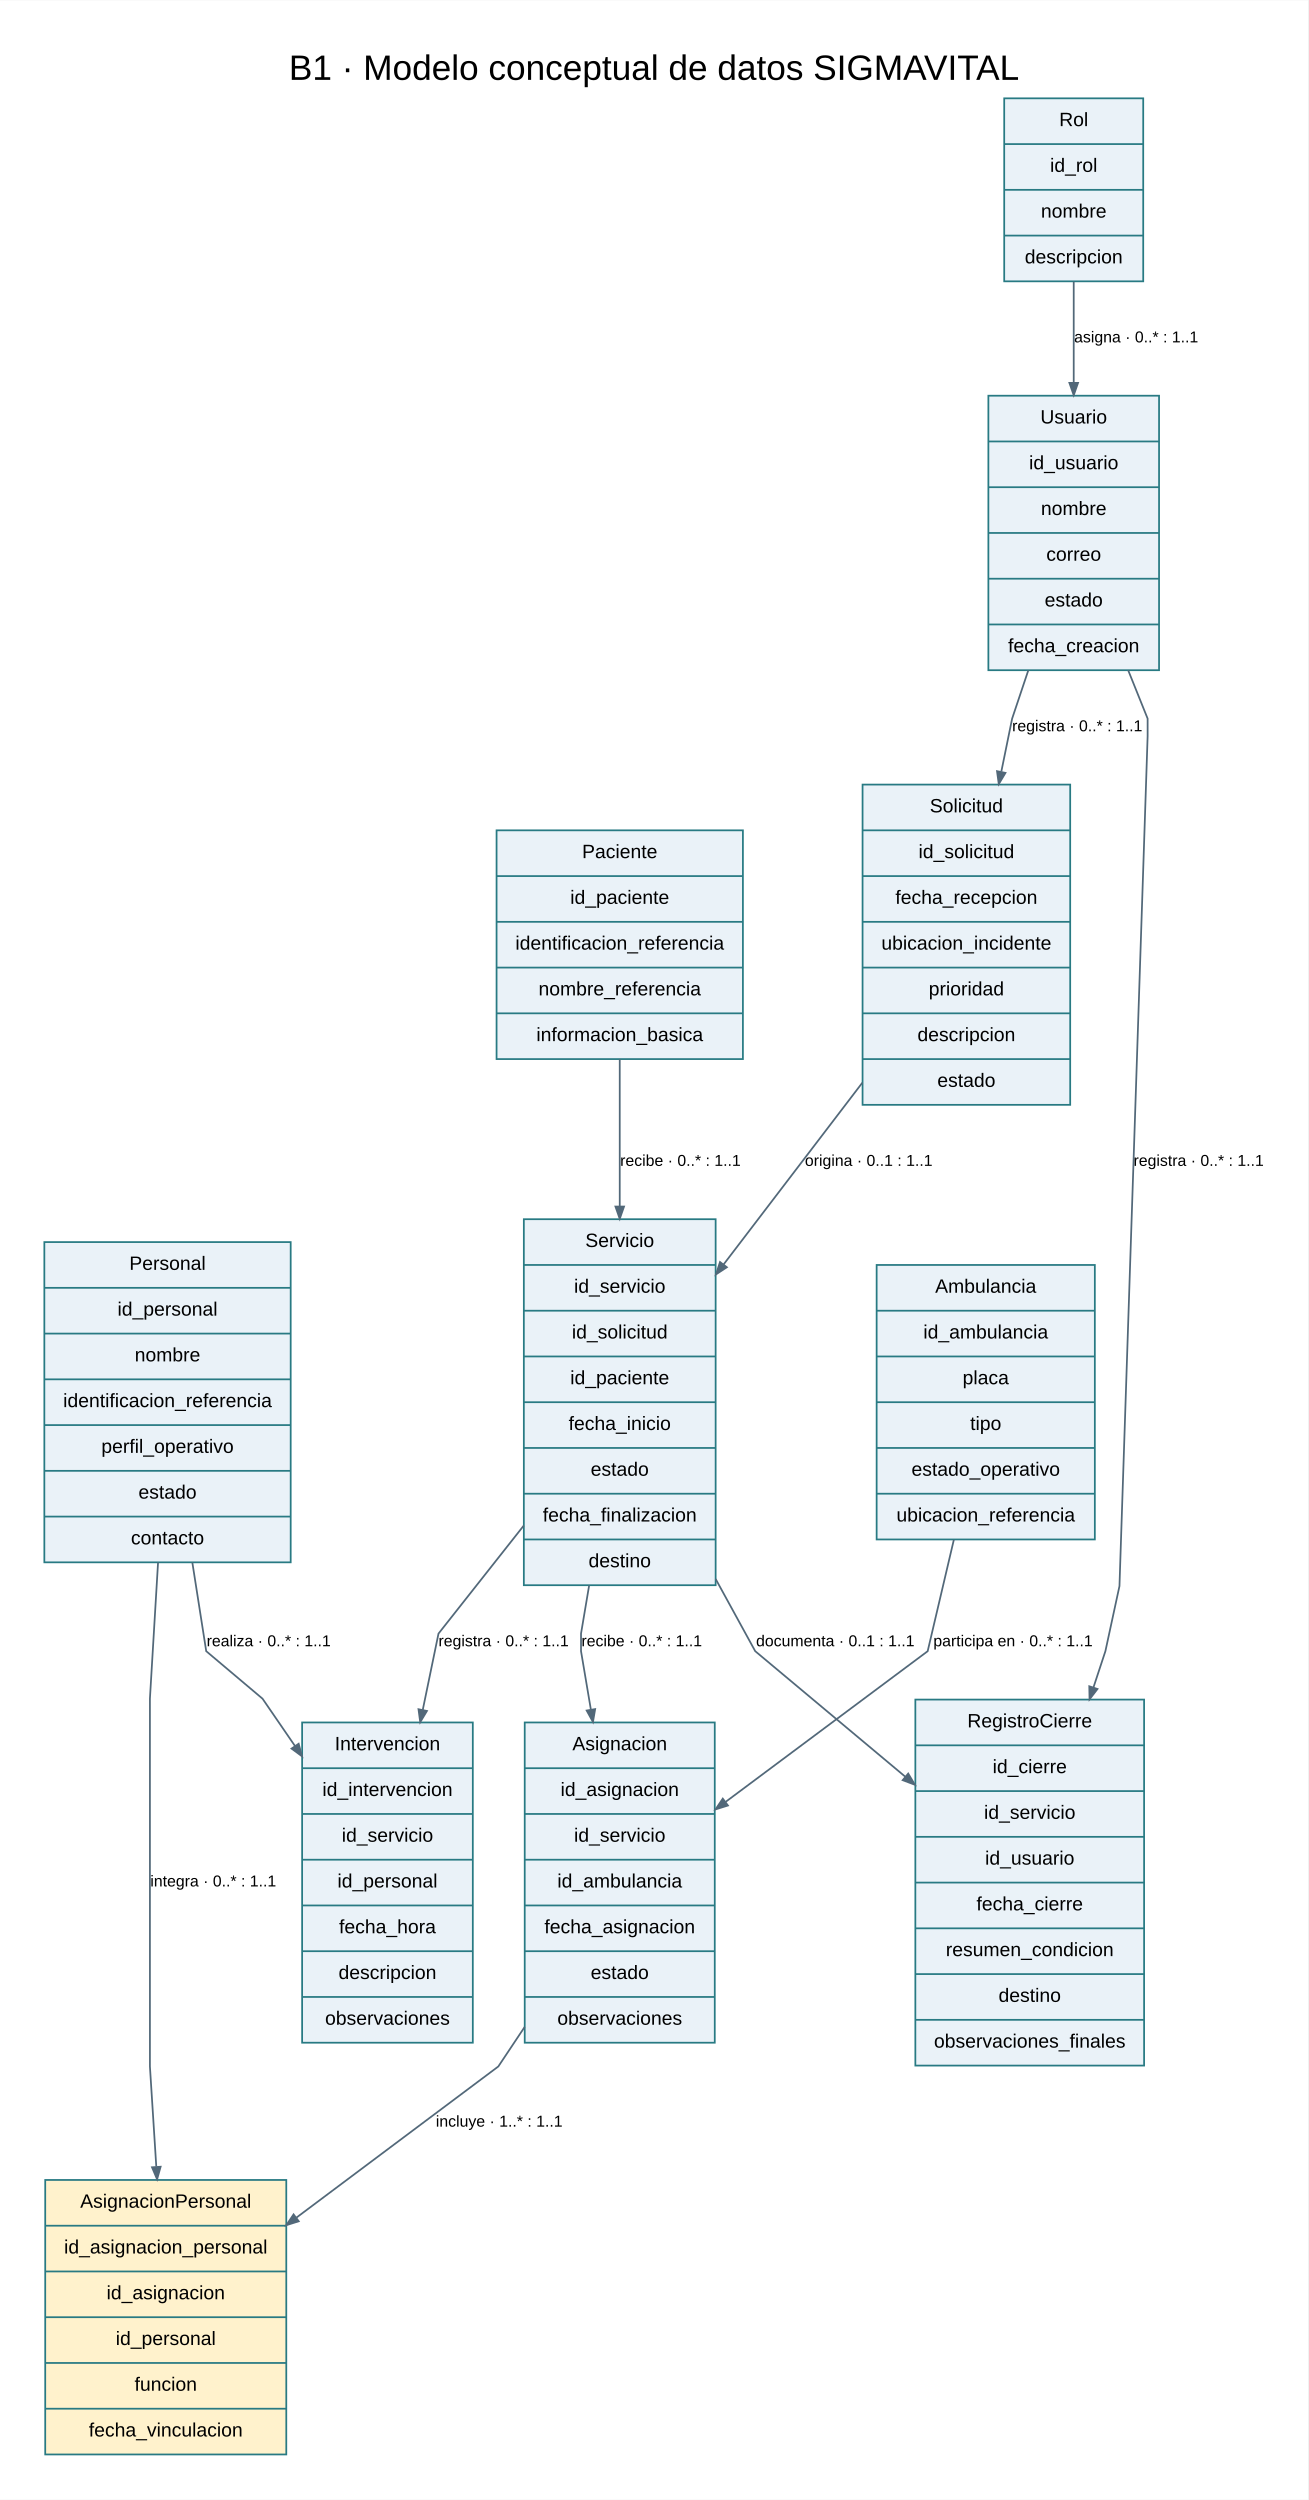
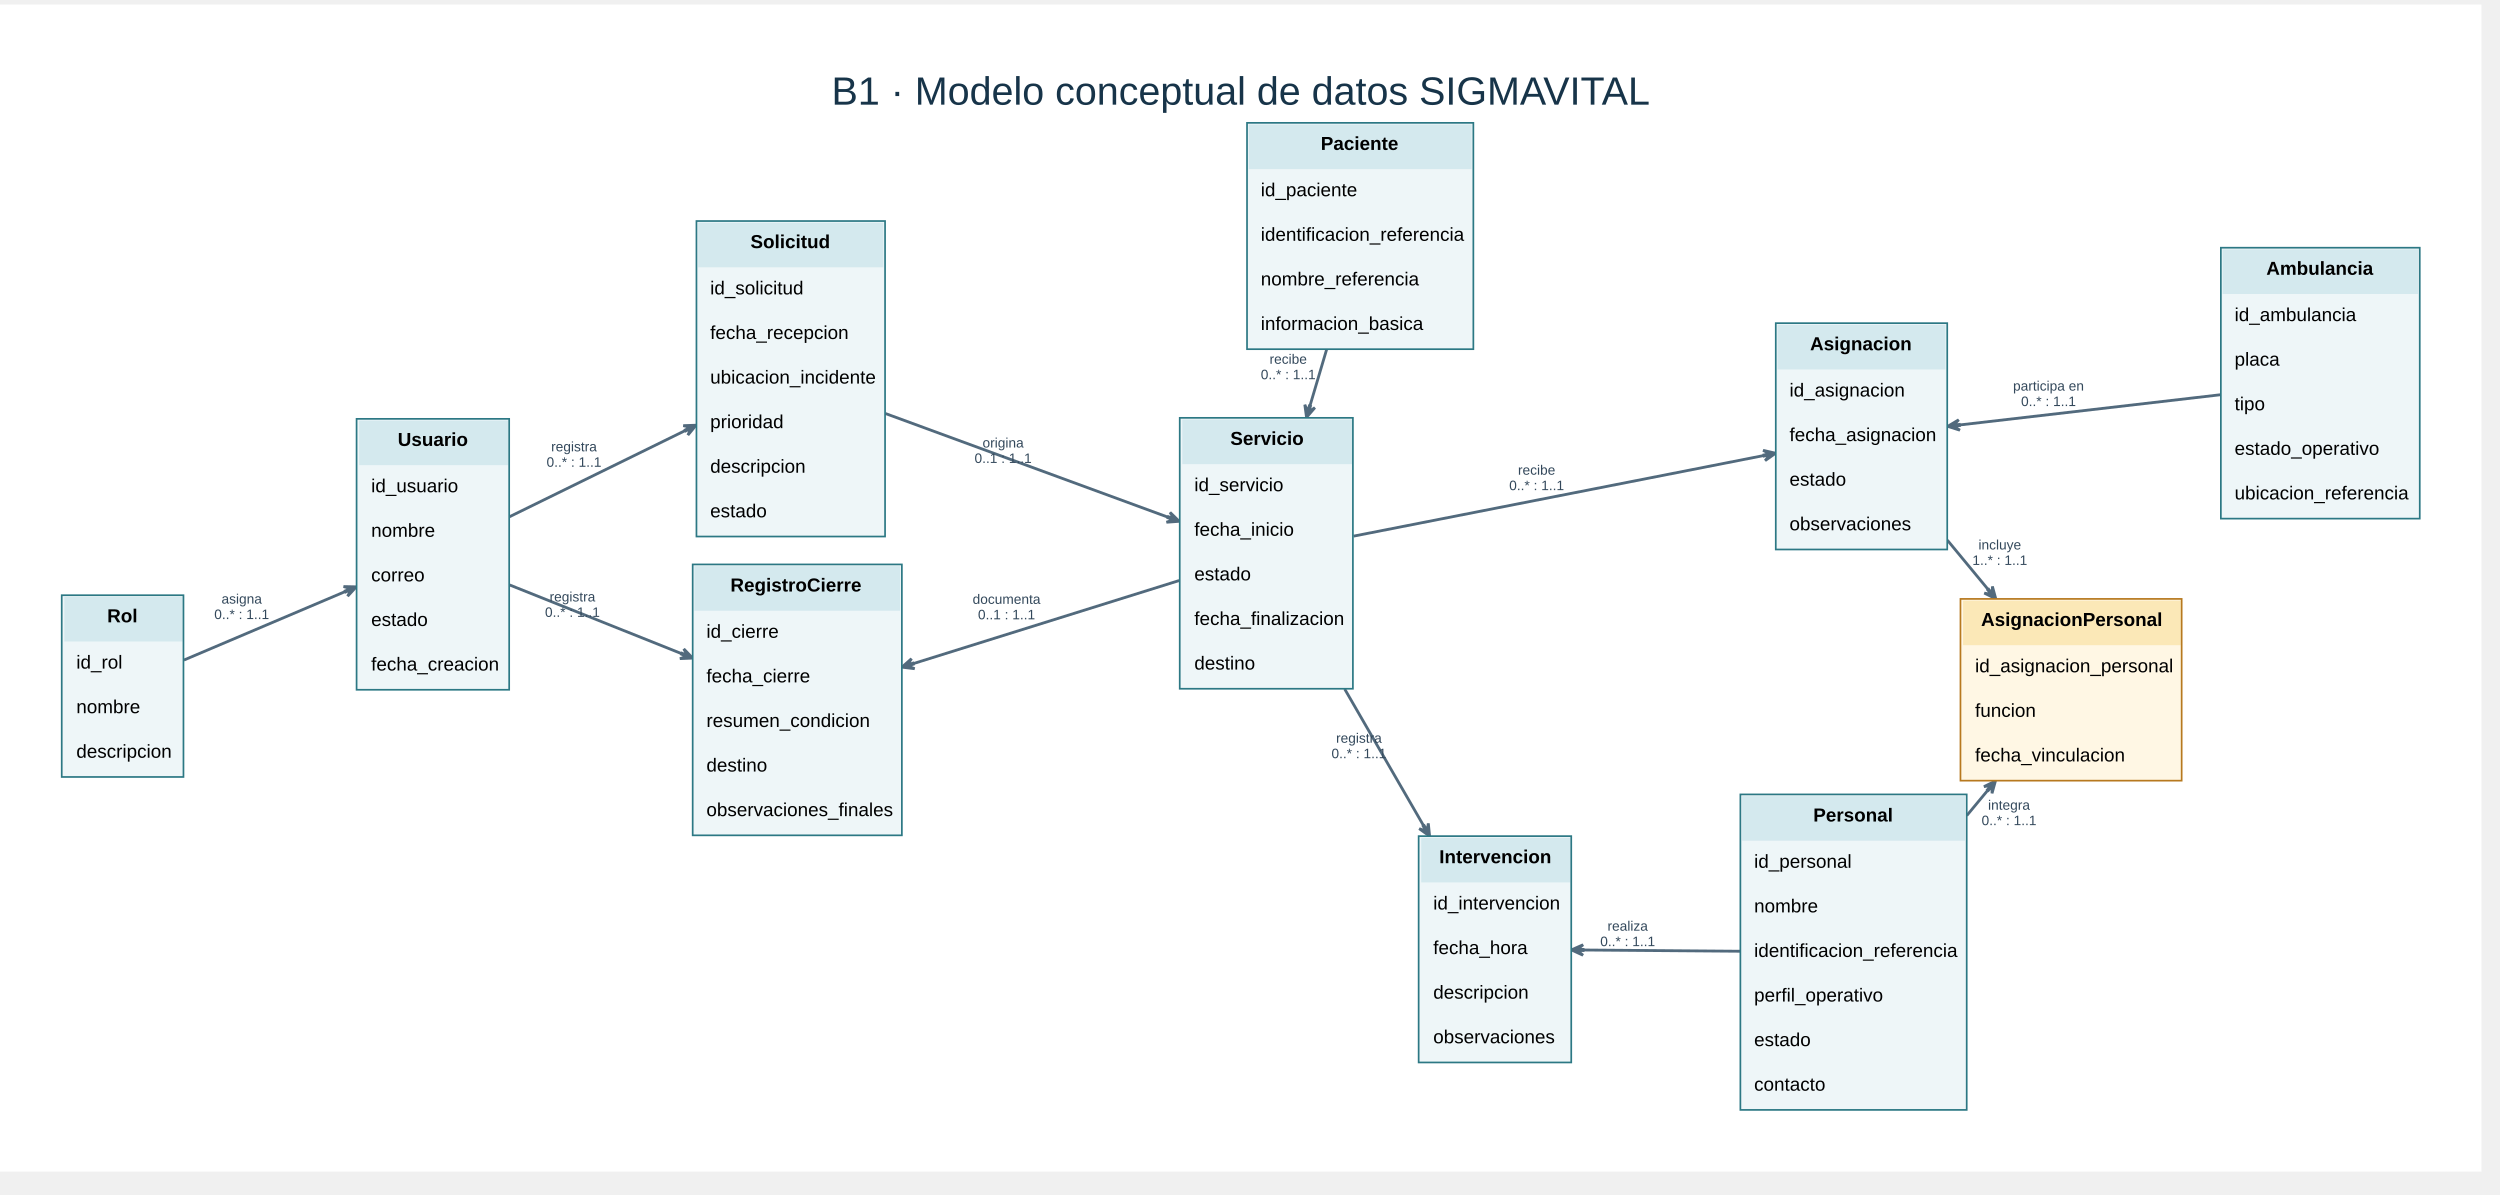
- <svg xmlns="http://www.w3.org/2000/svg" width="743pt" height="1420pt" viewBox="0.00 0.00 743.40 1420.40">
-   <g id="graph0" class="graph" transform="scale(1 1) rotate(0) translate(25.2 1395.2)">
-     <polygon fill="white" stroke="transparent" points="-25.2,25.2 -25.2,-1395.2 718.2,-1395.2 718.2,25.2 -25.2,25.2" />
-     <text text-anchor="middle" x="346.5" y="-1350" font-family="Arial" font-size="20.00">B1 · Modelo conceptual de datos SIGMAVITAL</text>
+ <svg xmlns="http://www.w3.org/2000/svg" width="1469pt" height="702pt" viewBox="10.80 10.80 1458.03 691.46">
+   <g id="graph0" class="graph" transform="scale(1 1) rotate(0) translate(46.8 655.46)">
+     <polygon fill="white" stroke="transparent" points="-36,36 -36,-644.66 1411.23,-644.66 1411.23,36 -36,36" />
+     <text text-anchor="middle" x="687.61" y="-586.26" font-family="Arial" font-size="23.00" fill="#173449">B1 · Modelo conceptual de datos SIGMAVITAL</text>
+     <g id="rel1" class="edge">
+       <path fill="none" stroke="#526a7d" stroke-width="1.65" d="M71.25,-262.35C98.18,-273.79 135.46,-289.63 165.51,-302.39" />
+       <polygon fill="#526a7d" stroke="#526a7d" stroke-width="1.65" points="171.8,-305.06 164.35,-305.22 168.55,-304.03 165.42,-302.7 165.54,-302.4 165.67,-302.1 168.8,-303.43 166.74,-299.59 171.8,-305.06 171.8,-305.06" />
+       <text text-anchor="middle" x="104.96" y="-295.28" font-family="Arial" font-size="8.00" fill="#33485b">asigna</text>
+       <text text-anchor="middle" x="104.96" y="-286.28" font-family="Arial" font-size="8.00" fill="#33485b">0..* : 1..1</text>
+     </g>
+     <g id="rel2" class="edge">
+       <path fill="none" stroke="#526a7d" stroke-width="1.65" d="M260.98,-345.86C290.84,-360.51 330.56,-379.99 363.46,-396.13" />
+       <polygon fill="#526a7d" stroke="#526a7d" stroke-width="1.65" points="369.95,-399.31 362.49,-399.06 366.75,-398.1 363.7,-396.6 363.84,-396.31 363.99,-396.02 367.04,-397.52 365.19,-393.56 369.95,-399.31 369.95,-399.31" />
+       <text text-anchor="middle" x="298.75" y="-384.08" font-family="Arial" font-size="8.00" fill="#33485b">registra</text>
+       <text text-anchor="middle" x="298.75" y="-375.08" font-family="Arial" font-size="8.00" fill="#33485b">0..* : 1..1</text>
+     </g>
+     <g id="rel12" class="edge">
+       <path fill="none" stroke="#526a7d" stroke-width="1.65" d="M261.01,-306.23C290.11,-294.61 328.65,-279.21 361.48,-266.1" />
+       <polygon fill="#526a7d" stroke="#526a7d" stroke-width="1.65" points="367.96,-263.5 362.78,-268.87 364.92,-265.07 361.77,-266.33 361.65,-266.03 361.53,-265.73 364.68,-264.46 360.51,-263.19 367.96,-263.5 367.96,-263.5" />
+       <text text-anchor="middle" x="297.84" y="-296.53" font-family="Arial" font-size="8.00" fill="#33485b">registra</text>
+       <text text-anchor="middle" x="297.84" y="-287.53" font-family="Arial" font-size="8.00" fill="#33485b">0..* : 1..1</text>
+     </g>
+     <g id="rel3" class="edge">
+       <path fill="none" stroke="#526a7d" stroke-width="1.65" d="M480.31,-406.17C528.09,-388.64 596.95,-363.37 645.33,-345.62" />
+       <polygon fill="#526a7d" stroke="#526a7d" stroke-width="1.65" points="651.71,-343.27 646.38,-348.49 648.63,-344.75 645.44,-345.92 645.33,-345.61 645.22,-345.31 648.41,-344.14 644.28,-342.74 651.71,-343.27 651.71,-343.27" />
+       <text text-anchor="middle" x="549.02" y="-386.32" font-family="Arial" font-size="8.00" fill="#33485b">origina</text>
+       <text text-anchor="middle" x="549.02" y="-377.32" font-family="Arial" font-size="8.00" fill="#33485b">0..1 : 1..1</text>
+     </g>
+     <g id="rel11" class="edge">
+       <path fill="none" stroke="#526a7d" stroke-width="1.65" d="M651.72,-308.74C608.04,-295.09 544.68,-275.29 496.7,-260.3" />
+       <polygon fill="#526a7d" stroke="#526a7d" stroke-width="1.65" points="490.04,-258.21 497.44,-257.32 493.38,-258.92 496.62,-259.93 496.53,-260.24 496.43,-260.55 493.19,-259.54 495.61,-263.16 490.04,-258.21 490.04,-258.21" />
+       <text text-anchor="middle" x="551.02" y="-295.12" font-family="Arial" font-size="8.00" fill="#33485b">documenta</text>
+       <text text-anchor="middle" x="551.02" y="-286.12" font-family="Arial" font-size="8.00" fill="#33485b">0..1 : 1..1</text>
+     </g>
+     <g id="rel5" class="edge">
+       <path fill="none" stroke="#526a7d" stroke-width="1.65" d="M753.38,-334.62C817.19,-347.15 926.31,-368.6 992.82,-381.67" />
+       <polygon fill="#526a7d" stroke="#526a7d" stroke-width="1.65" points="999.52,-382.98 992.25,-384.67 996.12,-382.65 992.78,-381.99 992.84,-381.67 992.91,-381.35 996.24,-382.01 993.43,-378.67 999.52,-382.98 999.52,-382.98" />
+       <text text-anchor="middle" x="860.18" y="-370.45" font-family="Arial" font-size="8.00" fill="#33485b">recibe</text>
+       <text text-anchor="middle" x="860.18" y="-361.45" font-family="Arial" font-size="8.00" fill="#33485b">0..* : 1..1</text>
+     </g>
+     <g id="rel9" class="edge">
+       <path fill="none" stroke="#526a7d" stroke-width="1.65" d="M748.23,-245.47C763.17,-219.6 779.67,-191.02 794.28,-165.71" />
+       <polygon fill="#526a7d" stroke="#526a7d" stroke-width="1.65" points="797.76,-159.68 797.01,-167.1 796.34,-162.79 794.64,-165.73 794.36,-165.57 794.08,-165.41 795.78,-162.46 791.71,-164.04 797.76,-159.68 797.76,-159.68" />
+       <text text-anchor="middle" x="756.53" y="-214.12" font-family="Arial" font-size="8.00" fill="#33485b">registra</text>
+       <text text-anchor="middle" x="756.53" y="-205.12" font-family="Arial" font-size="8.00" fill="#33485b">0..* : 1..1</text>
+     </g>
+     <g id="rel4" class="edge">
+       <path fill="none" stroke="#526a7d" stroke-width="1.65" d="M737.75,-443.64C734.56,-432.89 731.22,-421.6 727.93,-410.45" />
+       <polygon fill="#526a7d" stroke="#526a7d" stroke-width="1.65" points="725.99,-403.91 730.85,-409.56 727.27,-407.08 728.23,-410.34 727.92,-410.43 727.61,-410.52 726.64,-407.26 724.98,-411.3 725.99,-403.91 725.99,-403.91" />
+       <text text-anchor="middle" x="715.3" y="-435.14" font-family="Arial" font-size="8.00" fill="#33485b">recibe</text>
+       <text text-anchor="middle" x="715.3" y="-426.14" font-family="Arial" font-size="8.00" fill="#33485b">0..* : 1..1</text>
+     </g>
+     <g id="rel6" class="edge">
+       <path fill="none" stroke="#526a7d" stroke-width="1.65" d="M1259.17,-417.11C1213.99,-411.88 1151.64,-404.65 1106.72,-399.45" />
+       <polygon fill="#526a7d" stroke="#526a7d" stroke-width="1.65" points="1099.95,-398.66 1107.05,-396.41 1103.36,-398.73 1106.74,-399.12 1106.7,-399.45 1106.66,-399.77 1103.29,-399.38 1106.35,-402.48 1099.95,-398.66 1099.95,-398.66" />
+       <text text-anchor="middle" x="1158.7" y="-419.5" font-family="Arial" font-size="8.00" fill="#33485b">participa en</text>
+       <text text-anchor="middle" x="1158.7" y="-410.5" font-family="Arial" font-size="8.00" fill="#33485b">0..* : 1..1</text>
+     </g>
+     <g id="rel7" class="edge">
+       <path fill="none" stroke="#526a7d" stroke-width="1.65" d="M1099.72,-332.28C1107.54,-322.82 1115.61,-313.05 1123.4,-303.63" />
+       <polygon fill="#526a7d" stroke="#526a7d" stroke-width="1.65" points="1127.95,-298.13 1125.98,-305.32 1126.04,-300.96 1123.87,-303.58 1123.62,-303.37 1123.37,-303.17 1125.53,-300.55 1121.26,-301.42 1127.95,-298.13 1127.95,-298.13" />
+       <text text-anchor="middle" x="1130.31" y="-326.84" font-family="Arial" font-size="8.00" fill="#33485b">incluye</text>
+       <text text-anchor="middle" x="1130.31" y="-317.84" font-family="Arial" font-size="8.00" fill="#33485b">1..* : 1..1</text>
+     </g>
+     <g id="rel8" class="edge">
+       <path fill="none" stroke="#526a7d" stroke-width="1.65" d="M1111.04,-171.64C1115.19,-176.66 1119.34,-181.65 1123.39,-186.54" />
+       <polygon fill="#526a7d" stroke="#526a7d" stroke-width="1.65" points="1127.75,-191.81 1121.06,-188.52 1125.33,-189.39 1123.16,-186.78 1123.41,-186.57 1123.66,-186.36 1125.83,-188.98 1125.77,-184.62 1127.75,-191.81 1127.75,-191.81" />
+       <text text-anchor="middle" x="1135.68" y="-175.07" font-family="Arial" font-size="8.00" fill="#33485b">integra</text>
+       <text text-anchor="middle" x="1135.68" y="-166.07" font-family="Arial" font-size="8.00" fill="#33485b">0..* : 1..1</text>
+     </g>
+     <g id="rel10" class="edge">
+       <path fill="none" stroke="#526a7d" stroke-width="1.65" d="M978.84,-92.53C949.27,-92.77 914.95,-93.04 887.35,-93.26" />
+       <polygon fill="#526a7d" stroke="#526a7d" stroke-width="1.65" points="880.48,-93.32 887.25,-90.2 883.88,-92.96 887.28,-92.94 887.28,-93.26 887.28,-93.59 883.88,-93.61 887.3,-96.32 880.48,-93.32 880.48,-93.32" />
+       <text text-anchor="middle" x="913.28" y="-104.52" font-family="Arial" font-size="8.00" fill="#33485b">realiza</text>
+       <text text-anchor="middle" x="913.28" y="-95.52" font-family="Arial" font-size="8.00" fill="#33485b">0..* : 1..1</text>
+     </g>
    <g id="node1" class="node">
-       <polygon fill="#eaf2f8" stroke="#287a83" points="545.5,-1235.5 545.5,-1339.5 624.5,-1339.5 624.5,-1235.5 545.5,-1235.5" />
-       <text text-anchor="middle" x="585" y="-1323.7" font-family="Arial" font-size="11.00">Rol</text>
-       <polyline fill="none" stroke="#287a83" points="545.5,-1313.5 624.5,-1313.5 " />
-       <text text-anchor="middle" x="585" y="-1297.7" font-family="Arial" font-size="11.00">id_rol</text>
-       <polyline fill="none" stroke="#287a83" points="545.5,-1287.5 624.5,-1287.5 " />
-       <text text-anchor="middle" x="585" y="-1271.7" font-family="Arial" font-size="11.00">nombre</text>
-       <polyline fill="none" stroke="#287a83" points="545.5,-1261.5 624.5,-1261.5 " />
-       <text text-anchor="middle" x="585" y="-1245.7" font-family="Arial" font-size="11.00">descripcion</text>
+       <polygon fill="#eef6f8" stroke="transparent" points="0,-194.17 0,-300.17 71,-300.17 71,-194.17 0,-194.17" />
+       <polygon fill="#d4e9ee" stroke="transparent" points="1.5,-273.17 1.5,-299.17 70.5,-299.17 70.5,-273.17 1.5,-273.17" />
+       <text text-anchor="start" x="26.5" y="-284.37" font-family="Arial" font-weight="bold" font-size="11.00">Rol</text>
+       <text text-anchor="start" x="8.5" y="-257.37" font-family="Arial" font-size="11.00">id_rol</text>
+       <text text-anchor="start" x="8.5" y="-231.37" font-family="Arial" font-size="11.00">nombre</text>
+       <text text-anchor="start" x="8.5" y="-205.37" font-family="Arial" font-size="11.00">descripcion</text>
+       <polygon fill="none" stroke="#2c7884" points="0,-194.17 0,-300.17 71,-300.17 71,-194.17 0,-194.17" />
    </g>
    <g id="node2" class="node">
-       <polygon fill="#eaf2f8" stroke="#287a83" points="536.5,-1014.5 536.5,-1170.5 633.5,-1170.5 633.5,-1014.5 536.5,-1014.5" />
-       <text text-anchor="middle" x="585" y="-1154.7" font-family="Arial" font-size="11.00">Usuario</text>
-       <polyline fill="none" stroke="#287a83" points="536.5,-1144.5 633.5,-1144.5 " />
-       <text text-anchor="middle" x="585" y="-1128.7" font-family="Arial" font-size="11.00">id_usuario</text>
-       <polyline fill="none" stroke="#287a83" points="536.5,-1118.5 633.5,-1118.5 " />
-       <text text-anchor="middle" x="585" y="-1102.7" font-family="Arial" font-size="11.00">nombre</text>
-       <polyline fill="none" stroke="#287a83" points="536.5,-1092.5 633.5,-1092.5 " />
-       <text text-anchor="middle" x="585" y="-1076.7" font-family="Arial" font-size="11.00">correo</text>
-       <polyline fill="none" stroke="#287a83" points="536.5,-1066.5 633.5,-1066.5 " />
-       <text text-anchor="middle" x="585" y="-1050.7" font-family="Arial" font-size="11.00">estado</text>
-       <polyline fill="none" stroke="#287a83" points="536.5,-1040.5 633.5,-1040.5 " />
-       <text text-anchor="middle" x="585" y="-1024.7" font-family="Arial" font-size="11.00">fecha_creacion</text>
-     </g>
-     <g id="edge1" class="edge">
-       <path fill="none" stroke="#526879" d="M585,-1235.29C585,-1217.68 585,-1197.48 585,-1177.94" />
-       <polygon fill="#526879" stroke="#526879" points="587.45,-1177.78 585,-1170.78 582.55,-1177.78 587.45,-1177.78" />
-       <text text-anchor="middle" x="620.5" y="-1200.8" font-family="Arial" font-size="9.00">asigna · 0..* : 1..1</text>
+       <polygon fill="#eef6f8" stroke="transparent" points="171.96,-245.03 171.96,-403.03 260.96,-403.03 260.96,-245.03 171.96,-245.03" />
+       <polygon fill="#d4e9ee" stroke="transparent" points="173.46,-376.03 173.46,-402.03 260.46,-402.03 260.46,-376.03 173.46,-376.03" />
+       <text text-anchor="start" x="195.96" y="-387.23" font-family="Arial" font-weight="bold" font-size="11.00">Usuario</text>
+       <text text-anchor="start" x="180.46" y="-360.23" font-family="Arial" font-size="11.00">id_usuario</text>
+       <text text-anchor="start" x="180.46" y="-334.23" font-family="Arial" font-size="11.00">nombre</text>
+       <text text-anchor="start" x="180.46" y="-308.23" font-family="Arial" font-size="11.00">correo</text>
+       <text text-anchor="start" x="180.46" y="-282.23" font-family="Arial" font-size="11.00">estado</text>
+       <text text-anchor="start" x="180.46" y="-256.23" font-family="Arial" font-size="11.00">fecha_creacion</text>
+       <polygon fill="none" stroke="#2c7884" points="171.96,-245.03 171.96,-403.03 260.96,-403.03 260.96,-245.03 171.96,-245.03" />
    </g>
    <g id="node3" class="node">
-       <polygon fill="#eaf2f8" stroke="#287a83" points="465,-767.5 465,-949.5 583,-949.5 583,-767.5 465,-767.5" />
-       <text text-anchor="middle" x="524" y="-933.7" font-family="Arial" font-size="11.00">Solicitud</text>
-       <polyline fill="none" stroke="#287a83" points="465,-923.5 583,-923.5 " />
-       <text text-anchor="middle" x="524" y="-907.7" font-family="Arial" font-size="11.00">id_solicitud</text>
-       <polyline fill="none" stroke="#287a83" points="465,-897.5 583,-897.5 " />
-       <text text-anchor="middle" x="524" y="-881.7" font-family="Arial" font-size="11.00">fecha_recepcion</text>
-       <polyline fill="none" stroke="#287a83" points="465,-871.5 583,-871.5 " />
-       <text text-anchor="middle" x="524" y="-855.7" font-family="Arial" font-size="11.00">ubicacion_incidente</text>
-       <polyline fill="none" stroke="#287a83" points="465,-845.5 583,-845.5 " />
-       <text text-anchor="middle" x="524" y="-829.7" font-family="Arial" font-size="11.00">prioridad</text>
-       <polyline fill="none" stroke="#287a83" points="465,-819.5 583,-819.5 " />
-       <text text-anchor="middle" x="524" y="-803.7" font-family="Arial" font-size="11.00">descripcion</text>
-       <polyline fill="none" stroke="#287a83" points="465,-793.5 583,-793.5 " />
-       <text text-anchor="middle" x="524" y="-777.7" font-family="Arial" font-size="11.00">estado</text>
+       <polygon fill="#eef6f8" stroke="transparent" points="370.18,-334.4 370.18,-518.4 480.18,-518.4 480.18,-334.4 370.18,-334.4" />
+       <polygon fill="#d4e9ee" stroke="transparent" points="371.18,-491.4 371.18,-517.4 479.18,-517.4 479.18,-491.4 371.18,-491.4" />
+       <text text-anchor="start" x="401.68" y="-502.6" font-family="Arial" font-weight="bold" font-size="11.00">Solicitud</text>
+       <text text-anchor="start" x="378.18" y="-475.6" font-family="Arial" font-size="11.00">id_solicitud</text>
+       <text text-anchor="start" x="378.18" y="-449.6" font-family="Arial" font-size="11.00">fecha_recepcion</text>
+       <text text-anchor="start" x="378.18" y="-423.6" font-family="Arial" font-size="11.00">ubicacion_incidente</text>
+       <text text-anchor="start" x="378.18" y="-397.6" font-family="Arial" font-size="11.00">prioridad</text>
+       <text text-anchor="start" x="378.18" y="-371.6" font-family="Arial" font-size="11.00">descripcion</text>
+       <text text-anchor="start" x="378.18" y="-345.6" font-family="Arial" font-size="11.00">estado</text>
+       <polygon fill="none" stroke="#2c7884" points="370.18,-334.4 370.18,-518.4 480.18,-518.4 480.18,-334.4 370.18,-334.4" />
    </g>
-     <g id="edge2" class="edge">
-       <path fill="none" stroke="#526879" d="M559.2,-1014.46C553.95,-998.79 550,-987 550,-987 550,-987 547.41,-974.31 543.87,-956.93" />
-       <polygon fill="#526879" stroke="#526879" points="546.21,-956.15 542.41,-949.78 541.41,-957.13 546.21,-956.15" />
-       <text text-anchor="middle" x="587" y="-979.8" font-family="Arial" font-size="9.00">registra · 0..* : 1..1</text>
+     <g id="node4" class="node">
+       <polygon fill="#eef6f8" stroke="transparent" points="652.03,-245.62 652.03,-403.62 753.03,-403.62 753.03,-245.62 652.03,-245.62" />
+       <polygon fill="#d4e9ee" stroke="transparent" points="653.53,-376.62 653.53,-402.62 752.53,-402.62 752.53,-376.62 653.53,-376.62" />
+       <text text-anchor="start" x="681.53" y="-387.82" font-family="Arial" font-weight="bold" font-size="11.00">Servicio</text>
+       <text text-anchor="start" x="660.53" y="-360.82" font-family="Arial" font-size="11.00">id_servicio</text>
+       <text text-anchor="start" x="660.53" y="-334.82" font-family="Arial" font-size="11.00">fecha_inicio</text>
+       <text text-anchor="start" x="660.53" y="-308.82" font-family="Arial" font-size="11.00">estado</text>
+       <text text-anchor="start" x="660.53" y="-282.82" font-family="Arial" font-size="11.00">fecha_finalizacion</text>
+       <text text-anchor="start" x="660.53" y="-256.82" font-family="Arial" font-size="11.00">destino</text>
+       <polygon fill="none" stroke="#2c7884" points="652.03,-245.62 652.03,-403.62 753.03,-403.62 753.03,-245.62 652.03,-245.62" />
+     </g>
+     <g id="node5" class="node">
+       <polygon fill="#eef6f8" stroke="transparent" points="691.28,-443.66 691.28,-575.66 823.28,-575.66 823.28,-443.66 691.28,-443.66" />
+       <polygon fill="#d4e9ee" stroke="transparent" points="692.28,-548.66 692.28,-574.66 822.28,-574.66 822.28,-548.66 692.28,-548.66" />
+       <text text-anchor="start" x="734.28" y="-559.86" font-family="Arial" font-weight="bold" font-size="11.00">Paciente</text>
+       <text text-anchor="start" x="699.28" y="-532.86" font-family="Arial" font-size="11.00">id_paciente</text>
+       <text text-anchor="start" x="699.28" y="-506.86" font-family="Arial" font-size="11.00">identificacion_referencia</text>
+       <text text-anchor="start" x="699.28" y="-480.86" font-family="Arial" font-size="11.00">nombre_referencia</text>
+       <text text-anchor="start" x="699.28" y="-454.86" font-family="Arial" font-size="11.00">informacion_basica</text>
+       <polygon fill="none" stroke="#2c7884" points="691.28,-443.66 691.28,-575.66 823.28,-575.66 823.28,-443.66 691.28,-443.66" />
+     </g>
+     <g id="node6" class="node">
+       <polygon fill="#eef6f8" stroke="transparent" points="367.98,-160.13 367.98,-318.13 489.98,-318.13 489.98,-160.13 367.98,-160.13" />
+       <polygon fill="#d4e9ee" stroke="transparent" points="368.98,-291.13 368.98,-317.13 488.98,-317.13 488.98,-291.13 368.98,-291.13" />
+       <text text-anchor="start" x="389.98" y="-302.33" font-family="Arial" font-weight="bold" font-size="11.00">RegistroCierre</text>
+       <text text-anchor="start" x="375.98" y="-275.33" font-family="Arial" font-size="11.00">id_cierre</text>
+       <text text-anchor="start" x="375.98" y="-249.33" font-family="Arial" font-size="11.00">fecha_cierre</text>
+       <text text-anchor="start" x="375.98" y="-223.33" font-family="Arial" font-size="11.00">resumen_condicion</text>
+       <text text-anchor="start" x="375.98" y="-197.33" font-family="Arial" font-size="11.00">destino</text>
+       <text text-anchor="start" x="375.98" y="-171.33" font-family="Arial" font-size="11.00">observaciones_finales</text>
+       <polygon fill="none" stroke="#2c7884" points="367.98,-160.13 367.98,-318.13 489.98,-318.13 489.98,-160.13 367.98,-160.13" />
+     </g>
+     <g id="node7" class="node">
+       <polygon fill="#eef6f8" stroke="transparent" points="1259.23,-344.84 1259.23,-502.84 1375.23,-502.84 1375.23,-344.84 1259.23,-344.84" />
+       <polygon fill="#d4e9ee" stroke="transparent" points="1260.23,-475.84 1260.23,-501.84 1374.23,-501.84 1374.23,-475.84 1260.23,-475.84" />
+       <text text-anchor="start" x="1285.73" y="-487.04" font-family="Arial" font-weight="bold" font-size="11.00">Ambulancia</text>
+       <text text-anchor="start" x="1267.23" y="-460.04" font-family="Arial" font-size="11.00">id_ambulancia</text>
+       <text text-anchor="start" x="1267.23" y="-434.04" font-family="Arial" font-size="11.00">placa</text>
+       <text text-anchor="start" x="1267.23" y="-408.04" font-family="Arial" font-size="11.00">tipo</text>
+       <text text-anchor="start" x="1267.23" y="-382.04" font-family="Arial" font-size="11.00">estado_operativo</text>
+       <text text-anchor="start" x="1267.23" y="-356.04" font-family="Arial" font-size="11.00">ubicacion_referencia</text>
+       <polygon fill="none" stroke="#2c7884" points="1259.23,-344.84 1259.23,-502.84 1375.23,-502.84 1375.23,-344.84 1259.23,-344.84" />
+     </g>
+     <g id="node8" class="node">
+       <polygon fill="#eef6f8" stroke="transparent" points="999.65,-326.84 999.65,-458.84 1099.65,-458.84 1099.65,-326.84 999.65,-326.84" />
+       <polygon fill="#d4e9ee" stroke="transparent" points="1000.65,-431.84 1000.65,-457.84 1098.65,-457.84 1098.65,-431.84 1000.65,-431.84" />
+       <text text-anchor="start" x="1019.65" y="-443.04" font-family="Arial" font-weight="bold" font-size="11.00">Asignacion</text>
+       <text text-anchor="start" x="1007.65" y="-416.04" font-family="Arial" font-size="11.00">id_asignacion</text>
+       <text text-anchor="start" x="1007.65" y="-390.04" font-family="Arial" font-size="11.00">fecha_asignacion</text>
+       <text text-anchor="start" x="1007.65" y="-364.04" font-family="Arial" font-size="11.00">estado</text>
+       <text text-anchor="start" x="1007.65" y="-338.04" font-family="Arial" font-size="11.00">observaciones</text>
+       <polygon fill="none" stroke="#2c7884" points="999.65,-326.84 999.65,-458.84 1099.65,-458.84 1099.65,-326.84 999.65,-326.84" />
+     </g>
+     <g id="node9" class="node">
+       <polygon fill="#eef6f8" stroke="transparent" points="979.01,0 979.01,-184 1111.01,-184 1111.01,0 979.01,0" />
+       <polygon fill="#d4e9ee" stroke="transparent" points="980.01,-157 980.01,-183 1110.01,-183 1110.01,-157 980.01,-157" />
+       <text text-anchor="start" x="1021.51" y="-168.2" font-family="Arial" font-weight="bold" font-size="11.00">Personal</text>
+       <text text-anchor="start" x="987.01" y="-141.2" font-family="Arial" font-size="11.00">id_personal</text>
+       <text text-anchor="start" x="987.01" y="-115.2" font-family="Arial" font-size="11.00">nombre</text>
+       <text text-anchor="start" x="987.01" y="-89.2" font-family="Arial" font-size="11.00">identificacion_referencia</text>
+       <text text-anchor="start" x="987.01" y="-63.2" font-family="Arial" font-size="11.00">perfil_operativo</text>
+       <text text-anchor="start" x="987.01" y="-37.2" font-family="Arial" font-size="11.00">estado</text>
+       <text text-anchor="start" x="987.01" y="-11.2" font-family="Arial" font-size="11.00">contacto</text>
+       <polygon fill="none" stroke="#2c7884" points="979.01,0 979.01,-184 1111.01,-184 1111.01,0 979.01,0" />
+     </g>
+     <g id="node10" class="node">
+       <polygon fill="#fff7e4" stroke="transparent" points="1107.37,-192.02 1107.37,-298.02 1236.37,-298.02 1236.37,-192.02 1107.37,-192.02" />
+       <polygon fill="#fbe8b7" stroke="transparent" points="1108.87,-271.02 1108.87,-297.02 1235.87,-297.02 1235.87,-271.02 1108.87,-271.02" />
+       <text text-anchor="start" x="1119.37" y="-282.22" font-family="Arial" font-weight="bold" font-size="11.00">AsignacionPersonal</text>
+       <text text-anchor="start" x="1115.87" y="-255.22" font-family="Arial" font-size="11.00">id_asignacion_personal</text>
+       <text text-anchor="start" x="1115.87" y="-229.22" font-family="Arial" font-size="11.00">funcion</text>
+       <text text-anchor="start" x="1115.87" y="-203.22" font-family="Arial" font-size="11.00">fecha_vinculacion</text>
+       <polygon fill="none" stroke="#b7791f" points="1107.37,-192.02 1107.37,-298.02 1236.37,-298.02 1236.37,-192.02 1107.37,-192.02" />
    </g>
    <g id="node11" class="node">
-       <polygon fill="#eaf2f8" stroke="#287a83" points="495,-221.5 495,-429.5 625,-429.5 625,-221.5 495,-221.5" />
-       <text text-anchor="middle" x="560" y="-413.7" font-family="Arial" font-size="11.00">RegistroCierre</text>
-       <polyline fill="none" stroke="#287a83" points="495,-403.5 625,-403.5 " />
-       <text text-anchor="middle" x="560" y="-387.7" font-family="Arial" font-size="11.00">id_cierre</text>
-       <polyline fill="none" stroke="#287a83" points="495,-377.5 625,-377.5 " />
-       <text text-anchor="middle" x="560" y="-361.7" font-family="Arial" font-size="11.00">id_servicio</text>
-       <polyline fill="none" stroke="#287a83" points="495,-351.5 625,-351.5 " />
-       <text text-anchor="middle" x="560" y="-335.7" font-family="Arial" font-size="11.00">id_usuario</text>
-       <polyline fill="none" stroke="#287a83" points="495,-325.5 625,-325.5 " />
-       <text text-anchor="middle" x="560" y="-309.7" font-family="Arial" font-size="11.00">fecha_cierre</text>
-       <polyline fill="none" stroke="#287a83" points="495,-299.5 625,-299.5 " />
-       <text text-anchor="middle" x="560" y="-283.7" font-family="Arial" font-size="11.00">resumen_condicion</text>
-       <polyline fill="none" stroke="#287a83" points="495,-273.5 625,-273.5 " />
-       <text text-anchor="middle" x="560" y="-257.7" font-family="Arial" font-size="11.00">destino</text>
-       <polyline fill="none" stroke="#287a83" points="495,-247.5 625,-247.5 " />
-       <text text-anchor="middle" x="560" y="-231.7" font-family="Arial" font-size="11.00">observaciones_finales</text>
-     </g>
-     <g id="edge12" class="edge">
-       <path fill="none" stroke="#526879" d="M615.96,-1014.46C622.26,-998.79 627,-987 627,-987 627,-987 627,-977 627,-977 627,-977 611,-494 611,-494 611,-494 603,-457 603,-457 603,-457 600.29,-448.77 596.23,-436.44" />
-       <polygon fill="#526879" stroke="#526879" points="598.5,-435.52 593.99,-429.64 593.85,-437.06 598.5,-435.52" />
-       <text text-anchor="middle" x="656" y="-732.8" font-family="Arial" font-size="9.00">registra · 0..* : 1..1</text>
-     </g>
-     <g id="node4" class="node">
-       <polygon fill="#eaf2f8" stroke="#287a83" points="272.5,-494.5 272.5,-702.5 381.5,-702.5 381.5,-494.5 272.5,-494.5" />
-       <text text-anchor="middle" x="327" y="-686.7" font-family="Arial" font-size="11.00">Servicio</text>
-       <polyline fill="none" stroke="#287a83" points="272.5,-676.5 381.5,-676.5 " />
-       <text text-anchor="middle" x="327" y="-660.7" font-family="Arial" font-size="11.00">id_servicio</text>
-       <polyline fill="none" stroke="#287a83" points="272.5,-650.5 381.5,-650.5 " />
-       <text text-anchor="middle" x="327" y="-634.7" font-family="Arial" font-size="11.00">id_solicitud</text>
-       <polyline fill="none" stroke="#287a83" points="272.5,-624.5 381.5,-624.5 " />
-       <text text-anchor="middle" x="327" y="-608.7" font-family="Arial" font-size="11.00">id_paciente</text>
-       <polyline fill="none" stroke="#287a83" points="272.5,-598.5 381.5,-598.5 " />
-       <text text-anchor="middle" x="327" y="-582.7" font-family="Arial" font-size="11.00">fecha_inicio</text>
-       <polyline fill="none" stroke="#287a83" points="272.5,-572.5 381.5,-572.5 " />
-       <text text-anchor="middle" x="327" y="-556.7" font-family="Arial" font-size="11.00">estado</text>
-       <polyline fill="none" stroke="#287a83" points="272.5,-546.5 381.5,-546.5 " />
-       <text text-anchor="middle" x="327" y="-530.7" font-family="Arial" font-size="11.00">fecha_finalizacion</text>
-       <polyline fill="none" stroke="#287a83" points="272.5,-520.5 381.5,-520.5 " />
-       <text text-anchor="middle" x="327" y="-504.7" font-family="Arial" font-size="11.00">destino</text>
-     </g>
-     <g id="edge3" class="edge">
-       <path fill="none" stroke="#526879" d="M464.89,-780.09C439.93,-747.4 410.93,-709.41 385.98,-676.74" />
-       <polygon fill="#526879" stroke="#526879" points="387.88,-675.2 381.69,-671.12 383.99,-678.17 387.88,-675.2" />
-       <text text-anchor="middle" x="468.5" y="-732.8" font-family="Arial" font-size="9.00">origina · 0..1 : 1..1</text>
-     </g>
-     <g id="node8" class="node">
-       <polygon fill="#eaf2f8" stroke="#287a83" points="273,-234.5 273,-416.5 381,-416.5 381,-234.5 273,-234.5" />
-       <text text-anchor="middle" x="327" y="-400.7" font-family="Arial" font-size="11.00">Asignacion</text>
-       <polyline fill="none" stroke="#287a83" points="273,-390.5 381,-390.5 " />
-       <text text-anchor="middle" x="327" y="-374.7" font-family="Arial" font-size="11.00">id_asignacion</text>
-       <polyline fill="none" stroke="#287a83" points="273,-364.5 381,-364.5 " />
-       <text text-anchor="middle" x="327" y="-348.7" font-family="Arial" font-size="11.00">id_servicio</text>
-       <polyline fill="none" stroke="#287a83" points="273,-338.5 381,-338.5 " />
-       <text text-anchor="middle" x="327" y="-322.7" font-family="Arial" font-size="11.00">id_ambulancia</text>
-       <polyline fill="none" stroke="#287a83" points="273,-312.5 381,-312.5 " />
-       <text text-anchor="middle" x="327" y="-296.7" font-family="Arial" font-size="11.00">fecha_asignacion</text>
-       <polyline fill="none" stroke="#287a83" points="273,-286.5 381,-286.5 " />
-       <text text-anchor="middle" x="327" y="-270.7" font-family="Arial" font-size="11.00">estado</text>
-       <polyline fill="none" stroke="#287a83" points="273,-260.5 381,-260.5 " />
-       <text text-anchor="middle" x="327" y="-244.7" font-family="Arial" font-size="11.00">observaciones</text>
-     </g>
-     <g id="edge5" class="edge">
-       <path fill="none" stroke="#526879" d="M309.61,-494.36C306.91,-478.35 305,-467 305,-467 305,-467 305,-457 305,-457 305,-457 307.38,-442.89 310.57,-423.96" />
-       <polygon fill="#526879" stroke="#526879" points="313.03,-424.09 311.78,-416.78 308.2,-423.28 313.03,-424.09" />
-       <text text-anchor="middle" x="339.5" y="-459.8" font-family="Arial" font-size="9.00">recibe · 0..* : 1..1</text>
-     </g>
-     <g id="node10" class="node">
-       <polygon fill="#eaf2f8" stroke="#287a83" points="146.5,-234.5 146.5,-416.5 243.5,-416.5 243.5,-234.5 146.5,-234.5" />
-       <text text-anchor="middle" x="195" y="-400.7" font-family="Arial" font-size="11.00">Intervencion</text>
-       <polyline fill="none" stroke="#287a83" points="146.5,-390.5 243.5,-390.5 " />
-       <text text-anchor="middle" x="195" y="-374.7" font-family="Arial" font-size="11.00">id_intervencion</text>
-       <polyline fill="none" stroke="#287a83" points="146.5,-364.5 243.5,-364.5 " />
-       <text text-anchor="middle" x="195" y="-348.7" font-family="Arial" font-size="11.00">id_servicio</text>
-       <polyline fill="none" stroke="#287a83" points="146.5,-338.5 243.5,-338.5 " />
-       <text text-anchor="middle" x="195" y="-322.7" font-family="Arial" font-size="11.00">id_personal</text>
-       <polyline fill="none" stroke="#287a83" points="146.5,-312.5 243.5,-312.5 " />
-       <text text-anchor="middle" x="195" y="-296.7" font-family="Arial" font-size="11.00">fecha_hora</text>
-       <polyline fill="none" stroke="#287a83" points="146.5,-286.5 243.5,-286.5 " />
-       <text text-anchor="middle" x="195" y="-270.7" font-family="Arial" font-size="11.00">descripcion</text>
-       <polyline fill="none" stroke="#287a83" points="146.5,-260.5 243.5,-260.5 " />
-       <text text-anchor="middle" x="195" y="-244.7" font-family="Arial" font-size="11.00">observaciones</text>
-     </g>
-     <g id="edge9" class="edge">
-       <path fill="none" stroke="#526879" d="M272.48,-528.43C247.78,-497.13 224,-467 224,-467 224,-467 220.04,-447.81 215.05,-423.62" />
-       <polygon fill="#526879" stroke="#526879" points="217.43,-423.03 213.61,-416.67 212.63,-424.02 217.43,-423.03" />
-       <text text-anchor="middle" x="261" y="-459.8" font-family="Arial" font-size="9.00">registra · 0..* : 1..1</text>
-     </g>
-     <g id="edge11" class="edge">
-       <path fill="none" stroke="#526879" d="M381.52,-498.02C394.16,-474.95 404,-457 404,-457 404,-457 447.96,-420.22 489.21,-385.72" />
-       <polygon fill="#526879" stroke="#526879" points="490.95,-387.46 494.75,-381.09 487.8,-383.7 490.95,-387.46" />
-       <text text-anchor="middle" x="449.5" y="-459.8" font-family="Arial" font-size="9.00">documenta · 0..1 : 1..1</text>
-     </g>
-     <g id="node5" class="node">
-       <polygon fill="#eaf2f8" stroke="#287a83" points="257,-793.5 257,-923.5 397,-923.5 397,-793.5 257,-793.5" />
-       <text text-anchor="middle" x="327" y="-907.7" font-family="Arial" font-size="11.00">Paciente</text>
-       <polyline fill="none" stroke="#287a83" points="257,-897.5 397,-897.5 " />
-       <text text-anchor="middle" x="327" y="-881.7" font-family="Arial" font-size="11.00">id_paciente</text>
-       <polyline fill="none" stroke="#287a83" points="257,-871.5 397,-871.5 " />
-       <text text-anchor="middle" x="327" y="-855.7" font-family="Arial" font-size="11.00">identificacion_referencia</text>
-       <polyline fill="none" stroke="#287a83" points="257,-845.5 397,-845.5 " />
-       <text text-anchor="middle" x="327" y="-829.7" font-family="Arial" font-size="11.00">nombre_referencia</text>
-       <polyline fill="none" stroke="#287a83" points="257,-819.5 397,-819.5 " />
-       <text text-anchor="middle" x="327" y="-803.7" font-family="Arial" font-size="11.00">informacion_basica</text>
-     </g>
-     <g id="edge4" class="edge">
-       <path fill="none" stroke="#526879" d="M327,-793.39C327,-768.15 327,-738.42 327,-709.92" />
-       <polygon fill="#526879" stroke="#526879" points="329.45,-709.71 327,-702.71 324.55,-709.71 329.45,-709.71" />
-       <text text-anchor="middle" x="361.5" y="-732.8" font-family="Arial" font-size="9.00">recibe · 0..* : 1..1</text>
-     </g>
-     <g id="node6" class="node">
-       <polygon fill="#eaf2f8" stroke="#287a83" points="473,-520.5 473,-676.5 597,-676.5 597,-520.5 473,-520.5" />
-       <text text-anchor="middle" x="535" y="-660.7" font-family="Arial" font-size="11.00">Ambulancia</text>
-       <polyline fill="none" stroke="#287a83" points="473,-650.5 597,-650.5 " />
-       <text text-anchor="middle" x="535" y="-634.7" font-family="Arial" font-size="11.00">id_ambulancia</text>
-       <polyline fill="none" stroke="#287a83" points="473,-624.5 597,-624.5 " />
-       <text text-anchor="middle" x="535" y="-608.7" font-family="Arial" font-size="11.00">placa</text>
-       <polyline fill="none" stroke="#287a83" points="473,-598.5 597,-598.5 " />
-       <text text-anchor="middle" x="535" y="-582.7" font-family="Arial" font-size="11.00">tipo</text>
-       <polyline fill="none" stroke="#287a83" points="473,-572.5 597,-572.5 " />
-       <text text-anchor="middle" x="535" y="-556.7" font-family="Arial" font-size="11.00">estado_operativo</text>
-       <polyline fill="none" stroke="#287a83" points="473,-546.5 597,-546.5 " />
-       <text text-anchor="middle" x="535" y="-530.7" font-family="Arial" font-size="11.00">ubicacion_referencia</text>
-     </g>
-     <g id="edge6" class="edge">
-       <path fill="none" stroke="#526879" d="M516.86,-520.26C509.19,-487.61 502,-457 502,-457 502,-457 437.83,-409.14 387.2,-371.39" />
-       <polygon fill="#526879" stroke="#526879" points="388.49,-369.3 381.41,-367.08 385.56,-373.22 388.49,-369.3" />
-       <text text-anchor="middle" x="550.5" y="-459.8" font-family="Arial" font-size="9.00">participa en · 0..* : 1..1</text>
-     </g>
-     <g id="node7" class="node">
-       <polygon fill="#eaf2f8" stroke="#287a83" points="0,-507.5 0,-689.5 140,-689.5 140,-507.5 0,-507.5" />
-       <text text-anchor="middle" x="70" y="-673.7" font-family="Arial" font-size="11.00">Personal</text>
-       <polyline fill="none" stroke="#287a83" points="0,-663.5 140,-663.5 " />
-       <text text-anchor="middle" x="70" y="-647.7" font-family="Arial" font-size="11.00">id_personal</text>
-       <polyline fill="none" stroke="#287a83" points="0,-637.5 140,-637.5 " />
-       <text text-anchor="middle" x="70" y="-621.7" font-family="Arial" font-size="11.00">nombre</text>
-       <polyline fill="none" stroke="#287a83" points="0,-611.5 140,-611.5 " />
-       <text text-anchor="middle" x="70" y="-595.7" font-family="Arial" font-size="11.00">identificacion_referencia</text>
-       <polyline fill="none" stroke="#287a83" points="0,-585.5 140,-585.5 " />
-       <text text-anchor="middle" x="70" y="-569.7" font-family="Arial" font-size="11.00">perfil_operativo</text>
-       <polyline fill="none" stroke="#287a83" points="0,-559.5 140,-559.5 " />
-       <text text-anchor="middle" x="70" y="-543.7" font-family="Arial" font-size="11.00">estado</text>
-       <polyline fill="none" stroke="#287a83" points="0,-533.5 140,-533.5 " />
-       <text text-anchor="middle" x="70" y="-517.7" font-family="Arial" font-size="11.00">contacto</text>
-     </g>
-     <g id="node9" class="node">
-       <polygon fill="#fff2cc" stroke="#287a83" points="0.5,-0.5 0.5,-156.5 137.5,-156.5 137.5,-0.5 0.5,-0.5" />
-       <text text-anchor="middle" x="69" y="-140.7" font-family="Arial" font-size="11.00">AsignacionPersonal</text>
-       <polyline fill="none" stroke="#287a83" points="0.5,-130.5 137.5,-130.5 " />
-       <text text-anchor="middle" x="69" y="-114.7" font-family="Arial" font-size="11.00">id_asignacion_personal</text>
-       <polyline fill="none" stroke="#287a83" points="0.5,-104.5 137.5,-104.5 " />
-       <text text-anchor="middle" x="69" y="-88.7" font-family="Arial" font-size="11.00">id_asignacion</text>
-       <polyline fill="none" stroke="#287a83" points="0.5,-78.5 137.5,-78.5 " />
-       <text text-anchor="middle" x="69" y="-62.7" font-family="Arial" font-size="11.00">id_personal</text>
-       <polyline fill="none" stroke="#287a83" points="0.5,-52.5 137.5,-52.5 " />
-       <text text-anchor="middle" x="69" y="-36.7" font-family="Arial" font-size="11.00">funcion</text>
-       <polyline fill="none" stroke="#287a83" points="0.5,-26.5 137.5,-26.5 " />
-       <text text-anchor="middle" x="69" y="-10.7" font-family="Arial" font-size="11.00">fecha_vinculacion</text>
-     </g>
-     <g id="edge8" class="edge">
-       <path fill="none" stroke="#526879" d="M64.62,-507.38C62.25,-467.73 60,-430 60,-430 60,-430 60,-221 60,-221 60,-221 61.69,-194.35 63.61,-164.19" />
-       <polygon fill="#526879" stroke="#526879" points="66.08,-164.02 64.08,-156.87 61.19,-163.7 66.08,-164.02" />
-       <text text-anchor="middle" x="96" y="-323.3" font-family="Arial" font-size="9.00">integra · 0..* : 1..1</text>
-     </g>
-     <g id="edge10" class="edge">
-       <path fill="none" stroke="#526879" d="M84.12,-507.33C88.4,-479.97 92,-457 92,-457 92,-457 124,-430 124,-430 124,-430 131.92,-418.46 142.47,-403.08" />
-       <polygon fill="#526879" stroke="#526879" points="144.53,-404.41 146.46,-397.25 140.48,-401.64 144.53,-404.41" />
-       <text text-anchor="middle" x="127.5" y="-459.8" font-family="Arial" font-size="9.00">realiza · 0..* : 1..1</text>
-     </g>
-     <g id="edge7" class="edge">
-       <path fill="none" stroke="#526879" d="M272.97,-243.46C264.24,-230.36 258,-221 258,-221 258,-221 196.18,-174.71 143.25,-135.09" />
-       <polygon fill="#526879" stroke="#526879" points="144.57,-133.02 137.5,-130.78 141.64,-136.94 144.57,-133.02" />
-       <text text-anchor="middle" x="258.5" y="-186.8" font-family="Arial" font-size="9.00">incluye · 1..* : 1..1</text>
+       <polygon fill="#eef6f8" stroke="transparent" points="791.37,-27.67 791.37,-159.67 880.37,-159.67 880.37,-27.67 791.37,-27.67" />
+       <polygon fill="#d4e9ee" stroke="transparent" points="792.87,-132.67 792.87,-158.67 879.87,-158.67 879.87,-132.67 792.87,-132.67" />
+       <text text-anchor="start" x="803.37" y="-143.87" font-family="Arial" font-weight="bold" font-size="11.00">Intervencion</text>
+       <text text-anchor="start" x="799.87" y="-116.87" font-family="Arial" font-size="11.00">id_intervencion</text>
+       <text text-anchor="start" x="799.87" y="-90.87" font-family="Arial" font-size="11.00">fecha_hora</text>
+       <text text-anchor="start" x="799.87" y="-64.87" font-family="Arial" font-size="11.00">descripcion</text>
+       <text text-anchor="start" x="799.87" y="-38.87" font-family="Arial" font-size="11.00">observaciones</text>
+       <polygon fill="none" stroke="#2c7884" points="791.37,-27.67 791.37,-159.67 880.37,-159.67 880.37,-27.67 791.37,-27.67" />
    </g>
  </g>
</svg>
